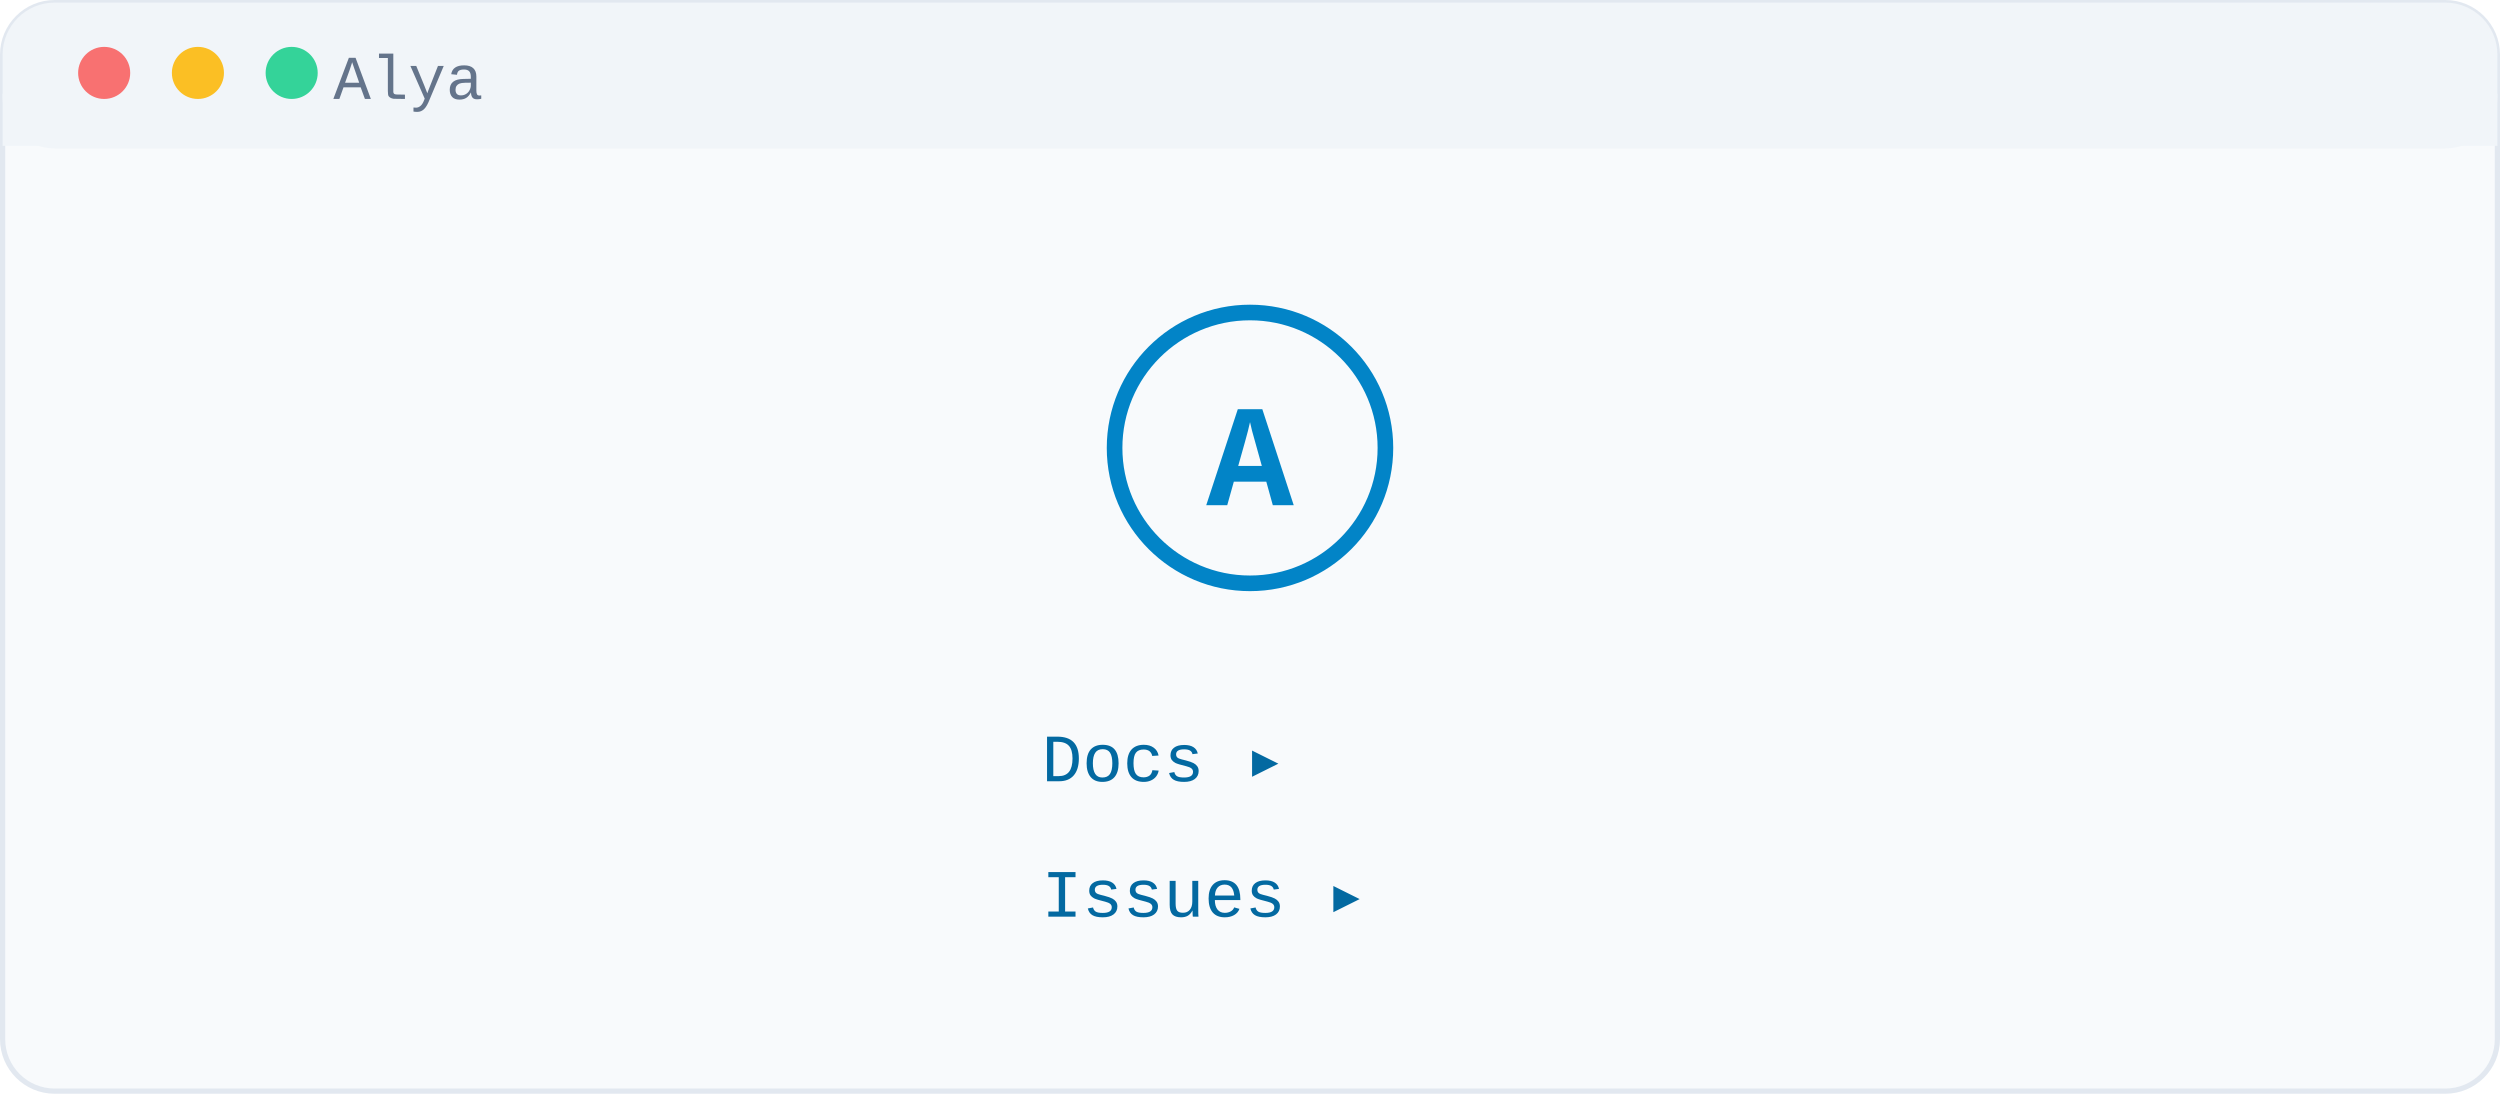
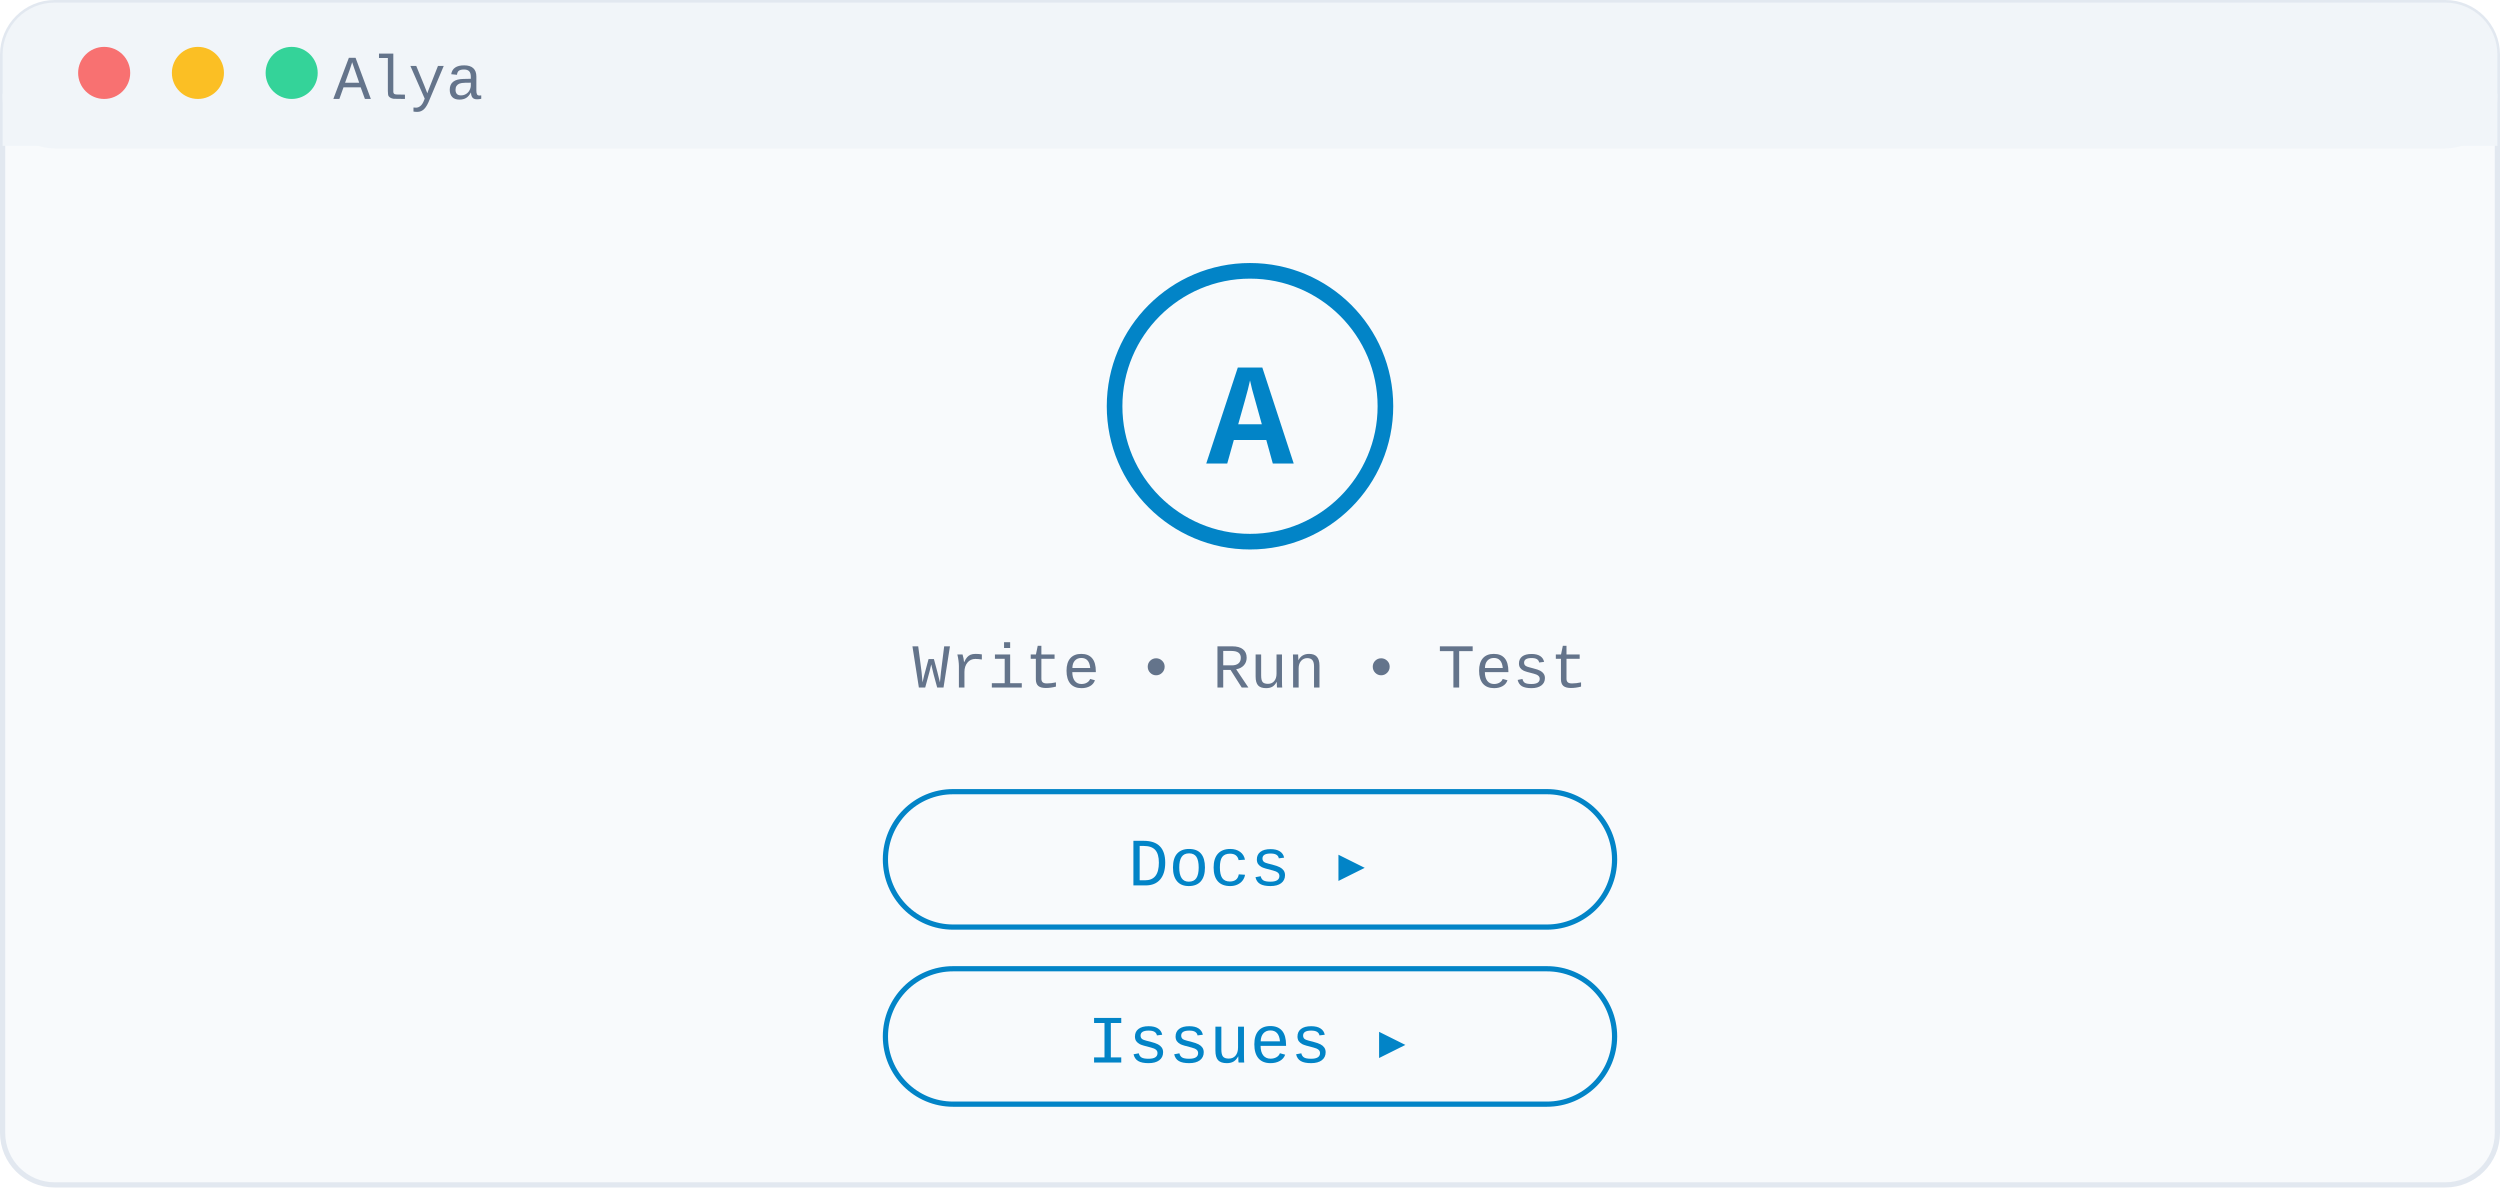
- <svg xmlns="http://www.w3.org/2000/svg" width="480" height="210" viewBox="0 0 480 210">
-   <rect x="0.5" y="0.5" width="479" height="209" rx="10" fill="#f8fafc" stroke="#e2e8f0" />
+ <svg xmlns="http://www.w3.org/2000/svg" width="480" height="228" viewBox="0 0 480 228">
+   <rect x="0.5" y="0.5" width="479" height="227" rx="10" fill="#f8fafc" stroke="#e2e8f0" />
  <rect x="0.5" y="0.5" width="479" height="28" rx="10" fill="#f1f5f9" />
  <rect x="0.5" y="18" width="479" height="10" fill="#f1f5f9" />
  <circle cx="20" cy="14" r="5" fill="#f87171" />
  <circle cx="38" cy="14" r="5" fill="#fbbf24" />
  <circle cx="56" cy="14" r="5" fill="#34d399" />
  <text x="64" y="19" font-family="Consolas, 'Courier New', monospace" font-size="12" fill="#64748b">Alya</text>
-   <circle cx="240" cy="86" r="26" fill="none" stroke="#0284c7" stroke-width="3" />
-   <text x="240" y="97" text-anchor="middle" font-family="Consolas, 'Courier New', monospace" font-size="28" font-weight="bold" fill="#0284c7">A</text>
-   <text x="200" y="150" font-family="Consolas, 'Courier New', monospace" font-size="13">
-     <tspan fill="#0369a1">Docs  ▸</tspan>
+   <circle cx="240" cy="78" r="26" fill="none" stroke="#0284c7" stroke-width="3" />
+   <text x="240" y="89" text-anchor="middle" font-family="Consolas, 'Courier New', monospace" font-size="28" font-weight="bold" fill="#0284c7">A</text>
+   <text x="240" y="132" text-anchor="middle" font-family="Consolas, 'Courier New', monospace" font-size="12">
+     <tspan fill="#64748b">Write  •  Run  •  Test</tspan>
  </text>
-   <text x="200" y="176" font-family="Consolas, 'Courier New', monospace" font-size="13">
-     <tspan fill="#0369a1">Issues  ▸</tspan>
+   <rect x="170" y="152" width="140" height="26" rx="13" fill="none" stroke="#0284c7" />
+   <text x="240" y="170" text-anchor="middle" font-family="Consolas, 'Courier New', monospace" font-size="13">
+     <tspan fill="#0284c7">Docs  ▸</tspan>
+   </text>
+   <rect x="170" y="186" width="140" height="26" rx="13" fill="none" stroke="#0284c7" />
+   <text x="240" y="204" text-anchor="middle" font-family="Consolas, 'Courier New', monospace" font-size="13">
+     <tspan fill="#0284c7">Issues  ▸</tspan>
  </text>
</svg>
